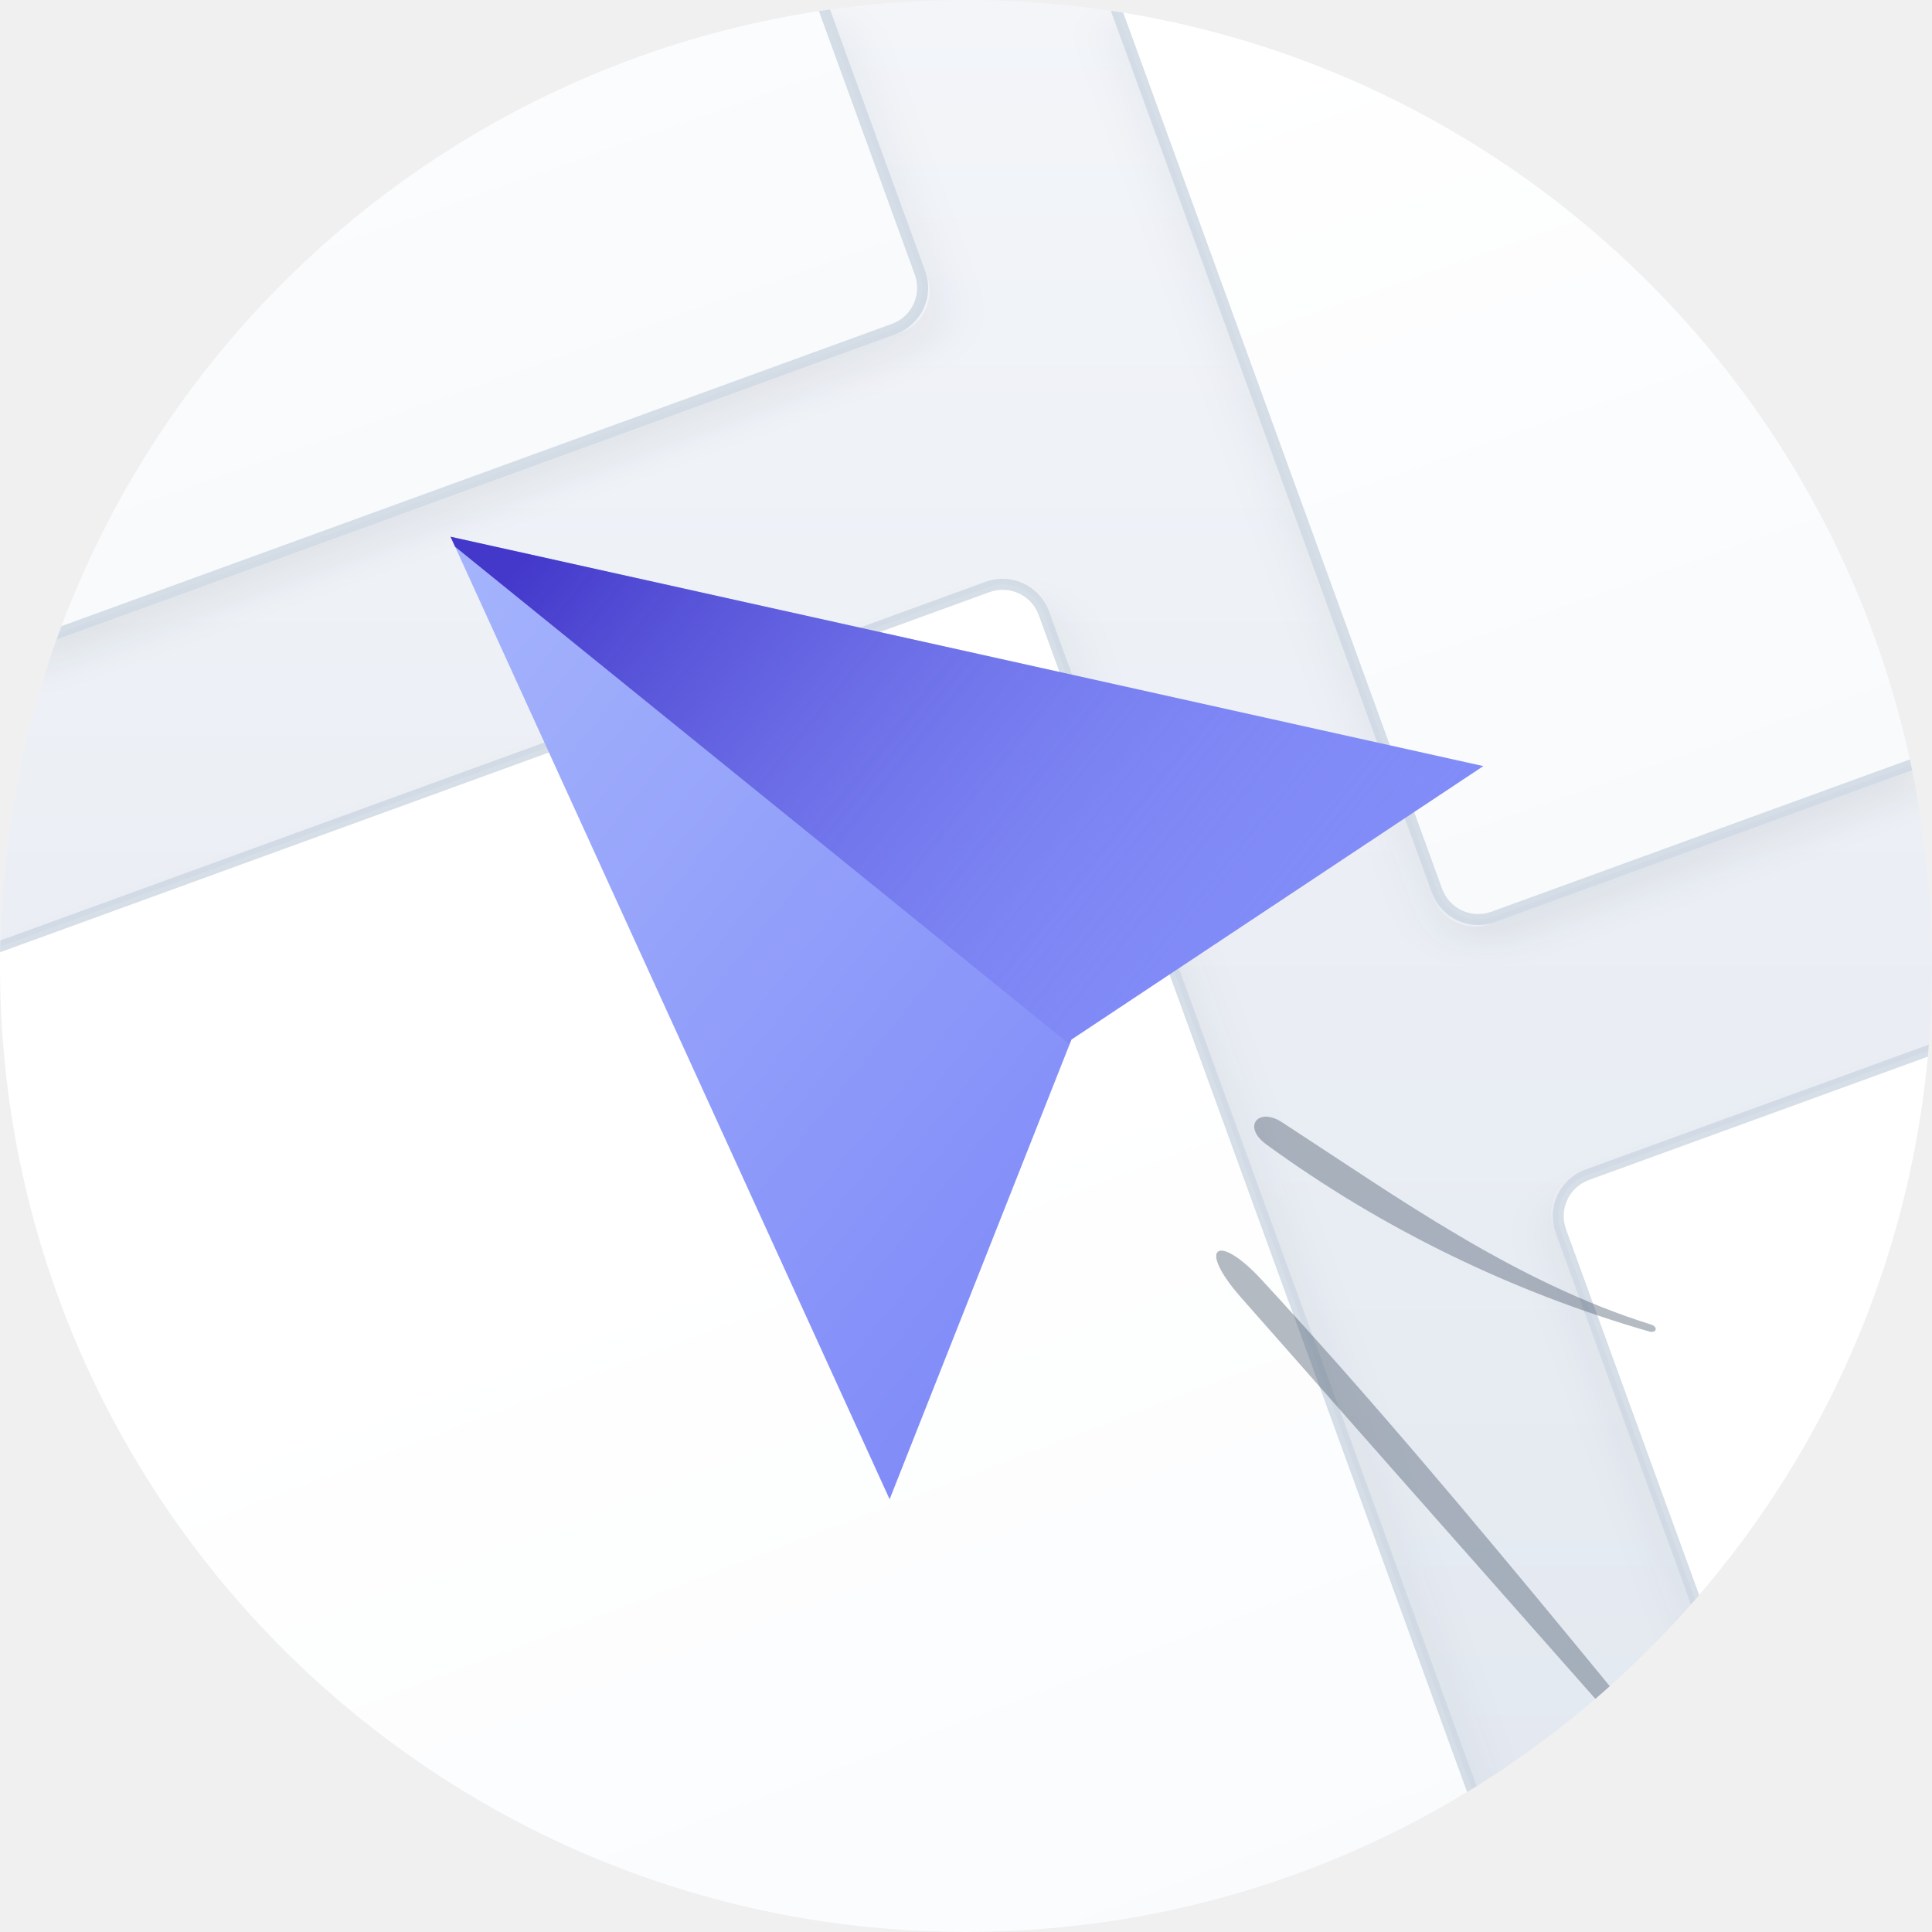
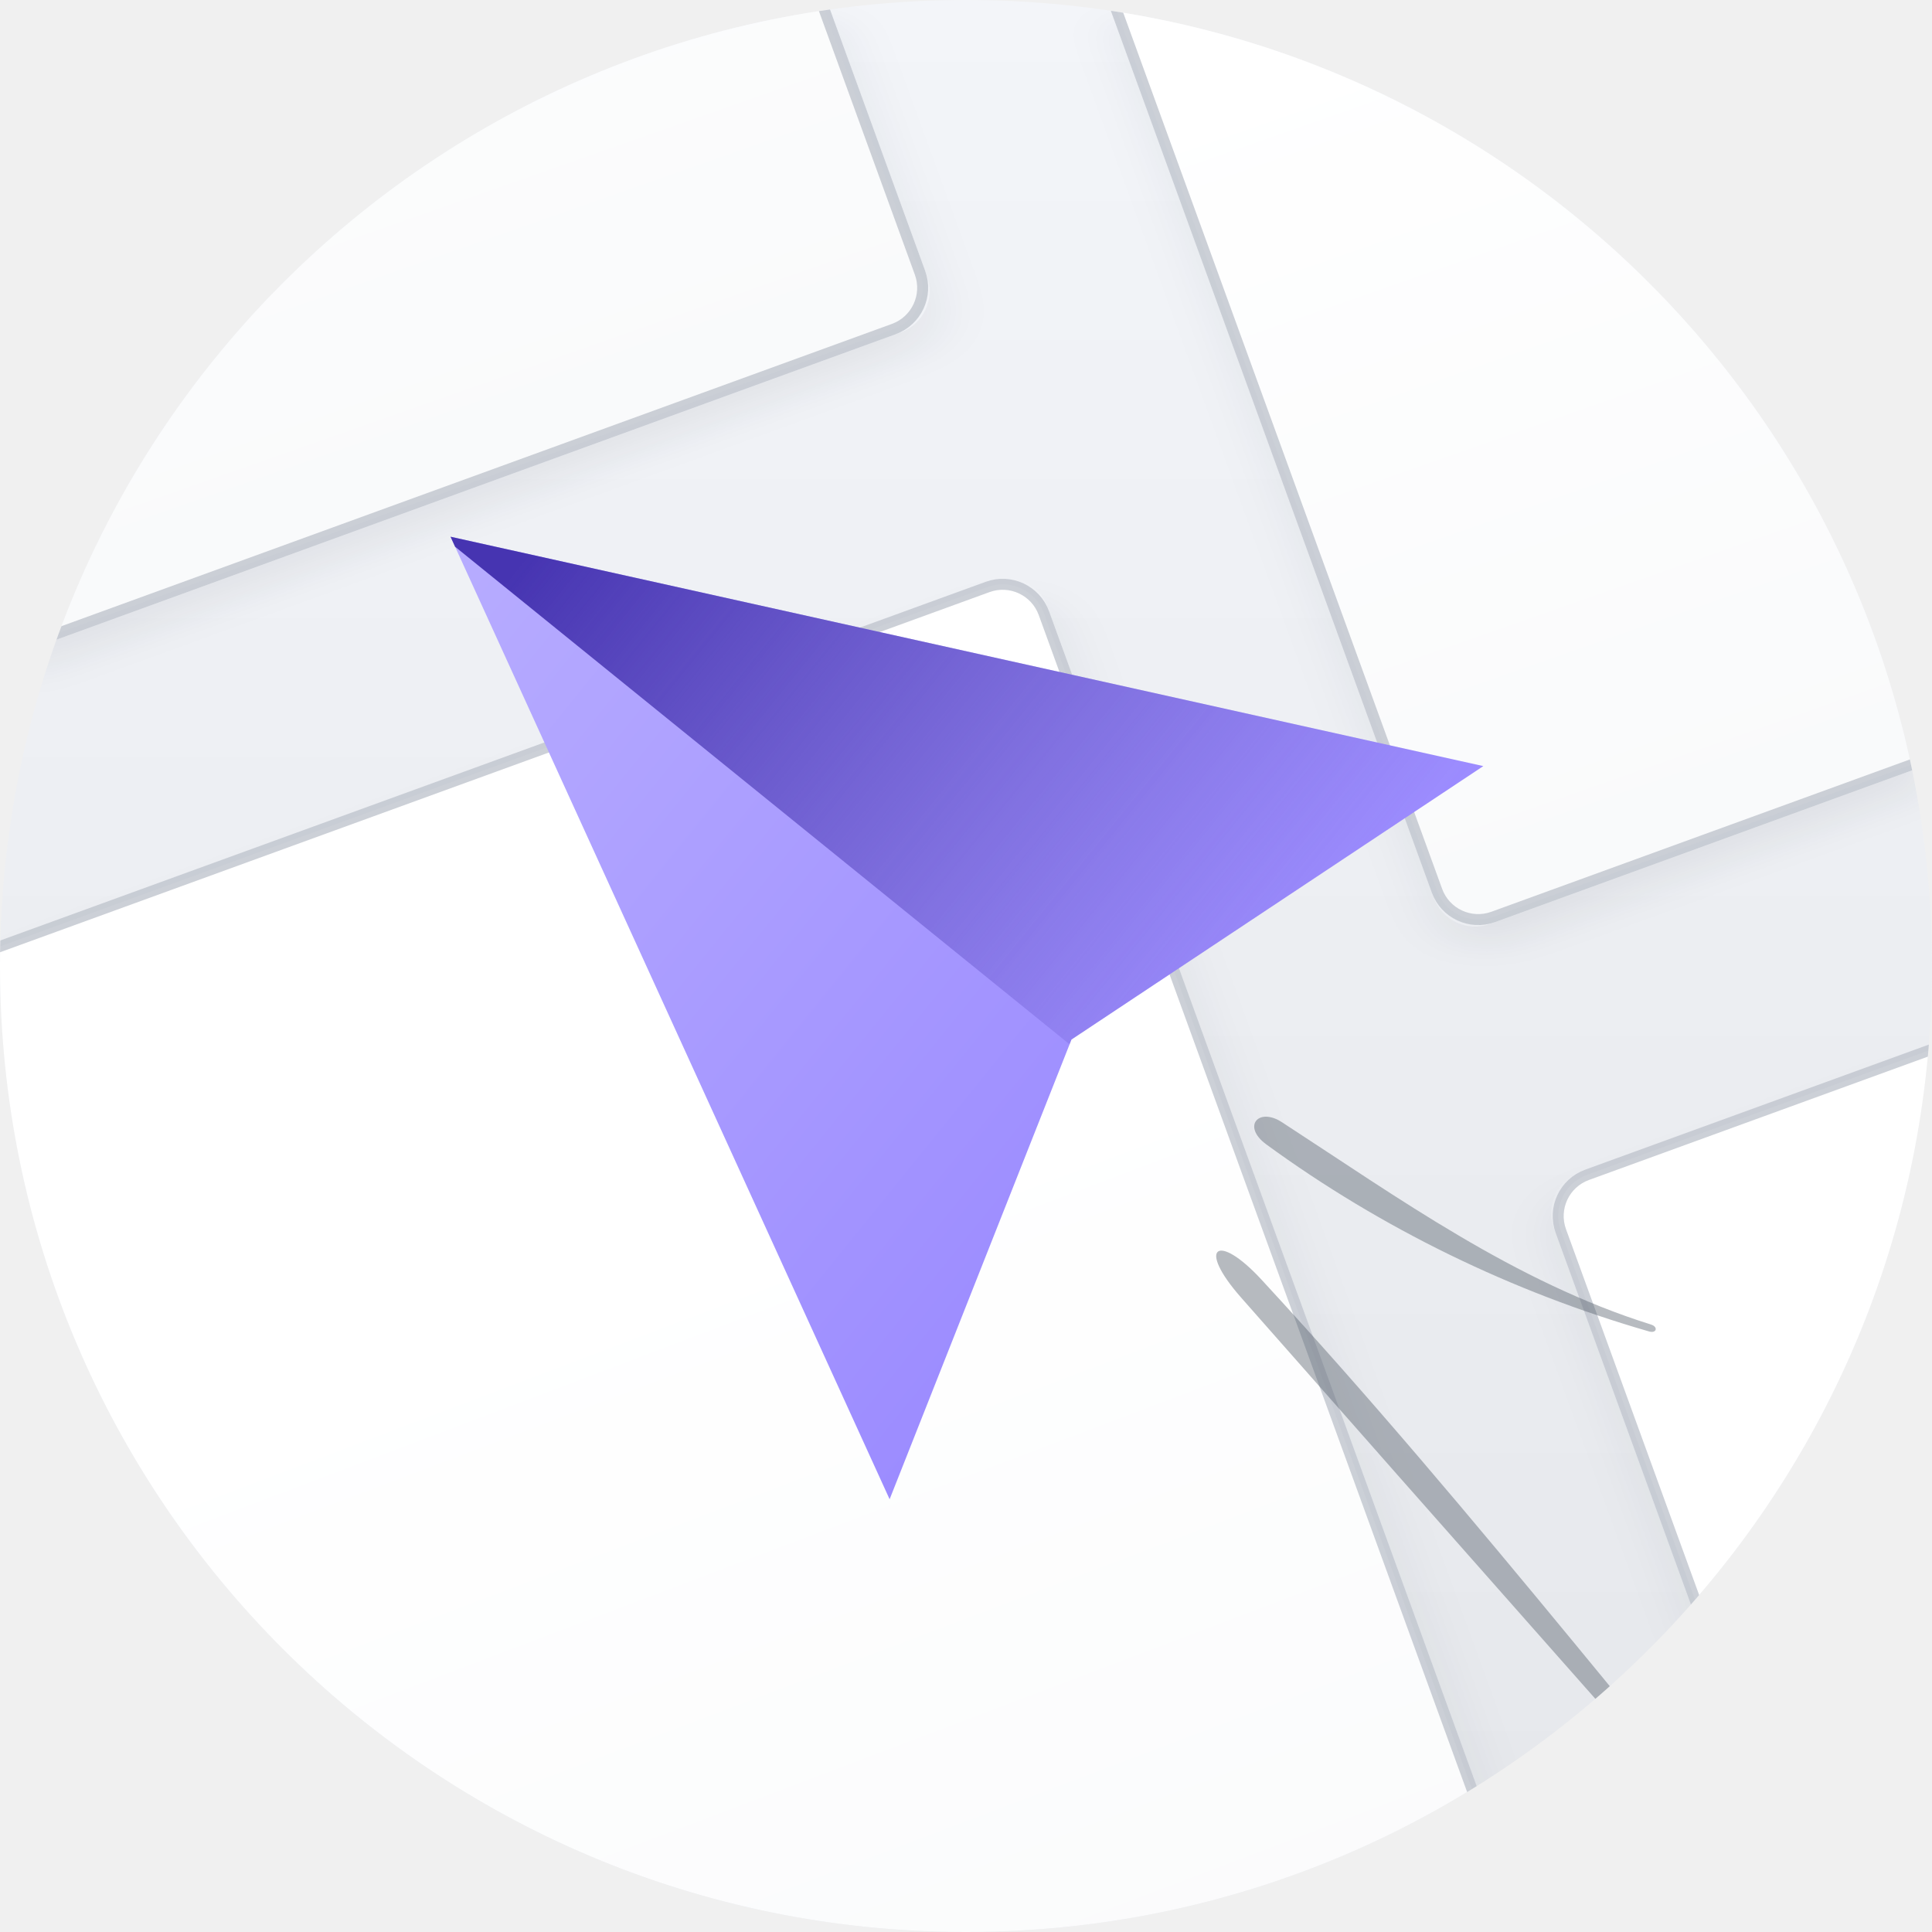
<svg xmlns="http://www.w3.org/2000/svg" xmlns:xlink="http://www.w3.org/1999/xlink" width="176" height="176">
  <defs>
    <rect id="a" x="0" y="0" width="176" height="176" rx="88" />
    <rect id="e" x="142" y="211" width="118" height="118" rx="4" />
    <rect id="h" x="142" y="69" width="118" height="118" rx="4" />
    <rect id="j" x="0" y="0" width="118" height="118" rx="4" />
    <rect id="l" x="0" y="142" width="118" height="148" rx="4" />
    <linearGradient x1="50%" y1="0%" x2="50%" y2="100%" id="b">
      <stop stop-color="#F3F5F9" offset="0%" />
-       <stop stop-color="#E2E8F0" offset="100%" />
+       <stop stop-color="#E5E7EB" offset="100%" />
    </linearGradient>
    <linearGradient x1="50%" y1="100%" x2="50%" y2="30.355%" id="f">
-       <stop stop-color="#F8FAFC" offset="0%" />
+       <stop stop-color="#F9FAFB" offset="0%" />
      <stop stop-color="#FFF" offset="100%" />
    </linearGradient>
    <linearGradient x1="50%" y1="0%" x2="50%" y2="100%" id="m">
-       <stop stop-color="#A5B4FC" offset="0%" />
-       <stop stop-color="#818CF8" offset="100%" />
+       <stop stop-color="#B7ACFF" offset="0%" />
+       <stop stop-color="#9C8CFF" offset="100%" />
    </linearGradient>
    <linearGradient x1="50%" y1="7.522%" x2="50%" y2="100%" id="n">
-       <stop stop-color="#4338CA" offset="0%" />
-       <stop stop-color="#6366F1" stop-opacity="0" offset="100%" />
+       <stop stop-color="#4634B1" offset="0%" />
+       <stop stop-color="#4634B1" stop-opacity="0" offset="100%" />
    </linearGradient>
    <filter x="-5.9%" y="-4.2%" width="111.9%" height="111.9%" filterUnits="objectBoundingBox" id="d">
      <feOffset dy="2" in="SourceAlpha" result="shadowOffsetOuter1" />
      <feGaussianBlur stdDeviation="2" in="shadowOffsetOuter1" result="shadowBlurOuter1" />
      <feComposite in="shadowBlurOuter1" in2="SourceAlpha" operator="out" result="shadowBlurOuter1" />
      <feColorMatrix values="0 0 0 0 0.059 0 0 0 0 0.09 0 0 0 0 0.165 0 0 0 0.06 0" in="shadowBlurOuter1" />
    </filter>
    <filter x="-5.9%" y="-4.2%" width="111.9%" height="111.9%" filterUnits="objectBoundingBox" id="g">
      <feOffset dy="2" in="SourceAlpha" result="shadowOffsetOuter1" />
      <feGaussianBlur stdDeviation="2" in="shadowOffsetOuter1" result="shadowBlurOuter1" />
      <feComposite in="shadowBlurOuter1" in2="SourceAlpha" operator="out" result="shadowBlurOuter1" />
      <feColorMatrix values="0 0 0 0 0.059 0 0 0 0 0.09 0 0 0 0 0.165 0 0 0 0.06 0" in="shadowBlurOuter1" />
    </filter>
    <filter x="-5.9%" y="-4.2%" width="111.9%" height="111.9%" filterUnits="objectBoundingBox" id="i">
      <feOffset dy="2" in="SourceAlpha" result="shadowOffsetOuter1" />
      <feGaussianBlur stdDeviation="2" in="shadowOffsetOuter1" result="shadowBlurOuter1" />
      <feComposite in="shadowBlurOuter1" in2="SourceAlpha" operator="out" result="shadowBlurOuter1" />
      <feColorMatrix values="0 0 0 0 0.059 0 0 0 0 0.09 0 0 0 0 0.165 0 0 0 0.06 0" in="shadowBlurOuter1" />
    </filter>
    <filter x="-5.9%" y="-3.4%" width="111.9%" height="109.5%" filterUnits="objectBoundingBox" id="k">
      <feOffset dy="2" in="SourceAlpha" result="shadowOffsetOuter1" />
      <feGaussianBlur stdDeviation="2" in="shadowOffsetOuter1" result="shadowBlurOuter1" />
      <feComposite in="shadowBlurOuter1" in2="SourceAlpha" operator="out" result="shadowBlurOuter1" />
      <feColorMatrix values="0 0 0 0 0.059 0 0 0 0 0.09 0 0 0 0 0.165 0 0 0 0.06 0" in="shadowBlurOuter1" />
    </filter>
  </defs>
  <g fill="none" fill-rule="evenodd">
    <mask id="c" fill="#fff">
      <use xlink:href="#a" />
    </mask>
    <use fill="url(#b)" xlink:href="#a" />
    <g mask="url(#c)">
      <g transform="rotate(-20 -150.722 164.706)">
        <use fill="#000" filter="url(#d)" xlink:href="#e" />
-         <rect stroke-opacity=".8" stroke="#CBD5E1" stroke-linejoin="square" fill="url(#f)" x="142.5" y="211.5" width="117" height="117" rx="4" />
+         <rect stroke-opacity=".8" stroke="#BFC4CD" stroke-linejoin="square" fill="url(#f)" x="142.5" y="211.5" width="117" height="117" rx="4" />
      </g>
      <g transform="rotate(-20 -150.722 164.706)">
        <use fill="#000" filter="url(#g)" xlink:href="#h" />
-         <rect stroke-opacity=".8" stroke="#CBD5E1" stroke-linejoin="square" fill="url(#f)" x="142.5" y="69.5" width="117" height="117" rx="4" />
+         <rect stroke-opacity=".8" stroke="#BFC4CD" stroke-linejoin="square" fill="url(#f)" x="142.5" y="69.5" width="117" height="117" rx="4" />
      </g>
      <g transform="rotate(-20 -150.722 164.706)">
        <use fill="#000" filter="url(#i)" xlink:href="#j" />
-         <rect stroke-opacity=".8" stroke="#CBD5E1" stroke-linejoin="square" fill="url(#f)" x=".5" y=".5" width="117" height="117" rx="4" />
+         <rect stroke-opacity=".8" stroke="#BFC4CD" stroke-linejoin="square" fill="url(#f)" x=".5" y=".5" width="117" height="117" rx="4" />
      </g>
      <g transform="rotate(-20 -150.722 164.706)">
        <use fill="#000" filter="url(#k)" xlink:href="#l" />
-         <rect stroke-opacity=".8" stroke="#CBD5E1" stroke-linejoin="square" fill="url(#f)" x=".5" y="142.5" width="117" height="147" rx="4" />
+         <rect stroke-opacity=".8" stroke="#BFC4CD" stroke-linejoin="square" fill="url(#f)" x=".5" y="142.5" width="117" height="147" rx="4" />
      </g>
    </g>
    <g mask="url(#c)">
      <path fill="url(#m)" d="M43.103 0l42.97 86.267-42.97-13.48L.132 86.267z" transform="rotate(-51 93.327 26.607)" />
      <path fill="url(#n)" d="M85.694 85.504h-2.052l-40.54-12.717-.445.14V.895L43.103 0z" transform="rotate(-51 93.327 26.607)" />
-       <path d="M115.34 104.24c10.516 7.682 22.413 13.456 34.883 17.051.683.203.858-.412.185-.628-6.138-1.912-11.97-4.83-17.498-8.092-5.542-3.269-10.787-6.87-16.107-10.326-2.145-1.415-3.683.349-1.463 1.995M113.053 118.196c19.255 21.87 38.637 43.728 57.93 65.59 1.058 1.199 1.536.775.49-.433-18.992-21.94-36.863-45.466-56.567-66.794-4-4.33-5.926-2.988-1.853 1.637" fill-opacity=".4" fill="#475569" />
+       <path d="M115.34 104.24c10.516 7.682 22.413 13.456 34.883 17.051.683.203.858-.412.185-.628-6.138-1.912-11.97-4.83-17.498-8.092-5.542-3.269-10.787-6.87-16.107-10.326-2.145-1.415-3.683.349-1.463 1.995M113.053 118.196c19.255 21.87 38.637 43.728 57.93 65.59 1.058 1.199 1.536.775.49-.433-18.992-21.94-36.863-45.466-56.567-66.794-4-4.33-5.926-2.988-1.853 1.637" fill-opacity=".4" fill="#4B5563" />
    </g>
  </g>
</svg>
